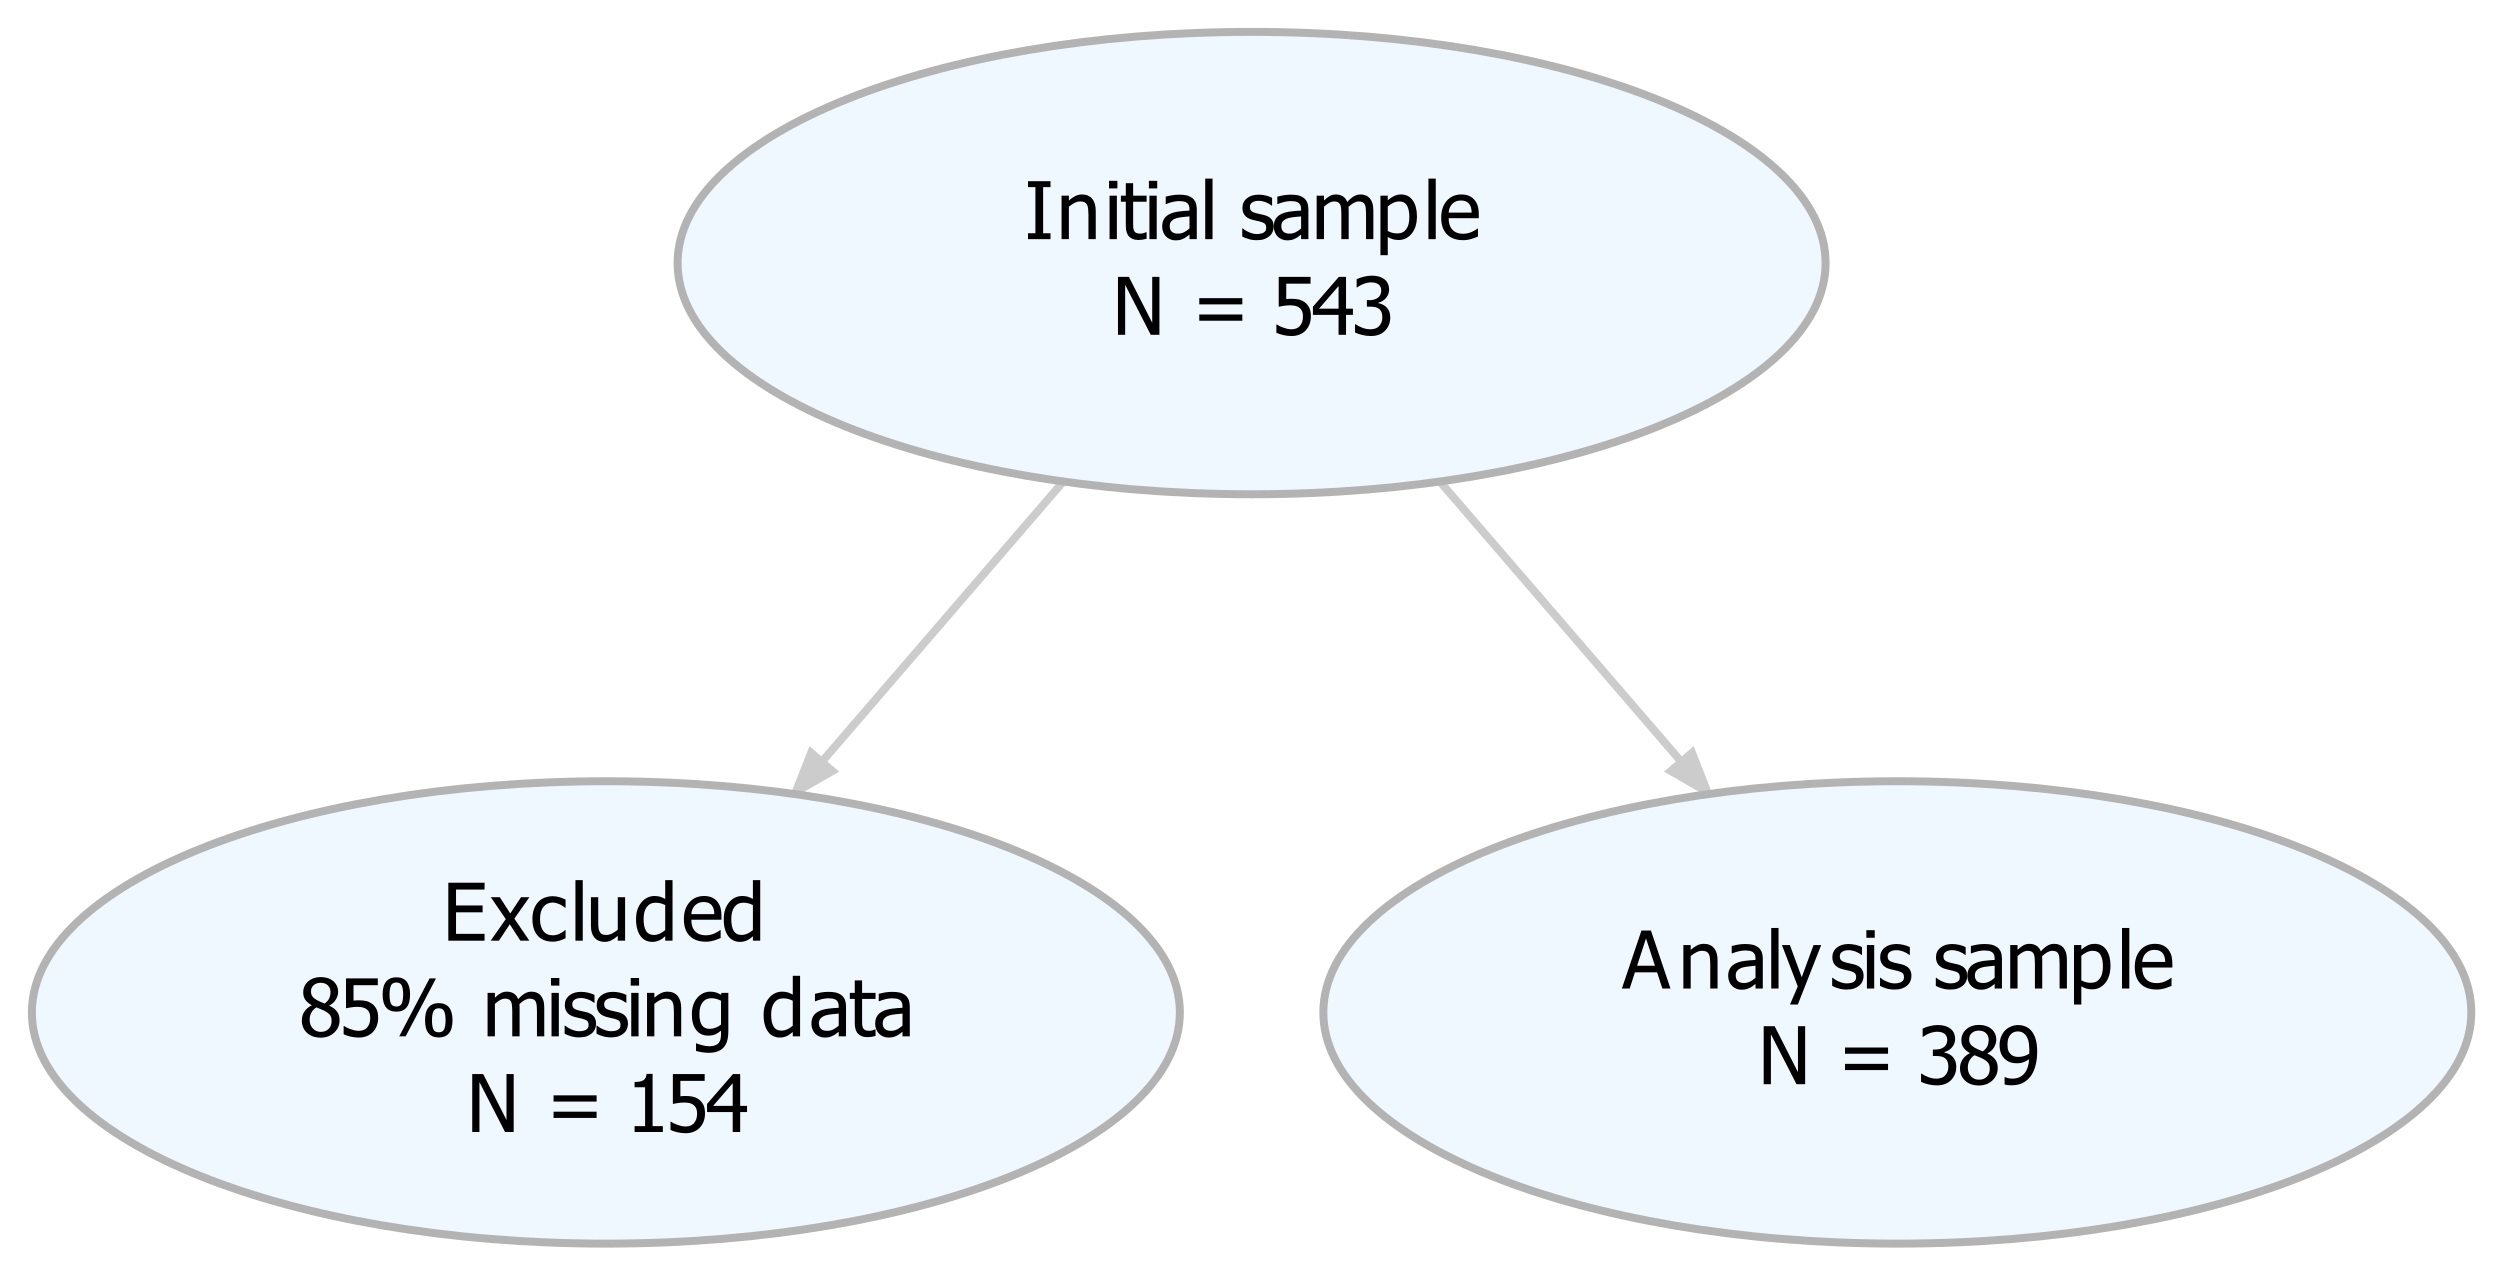
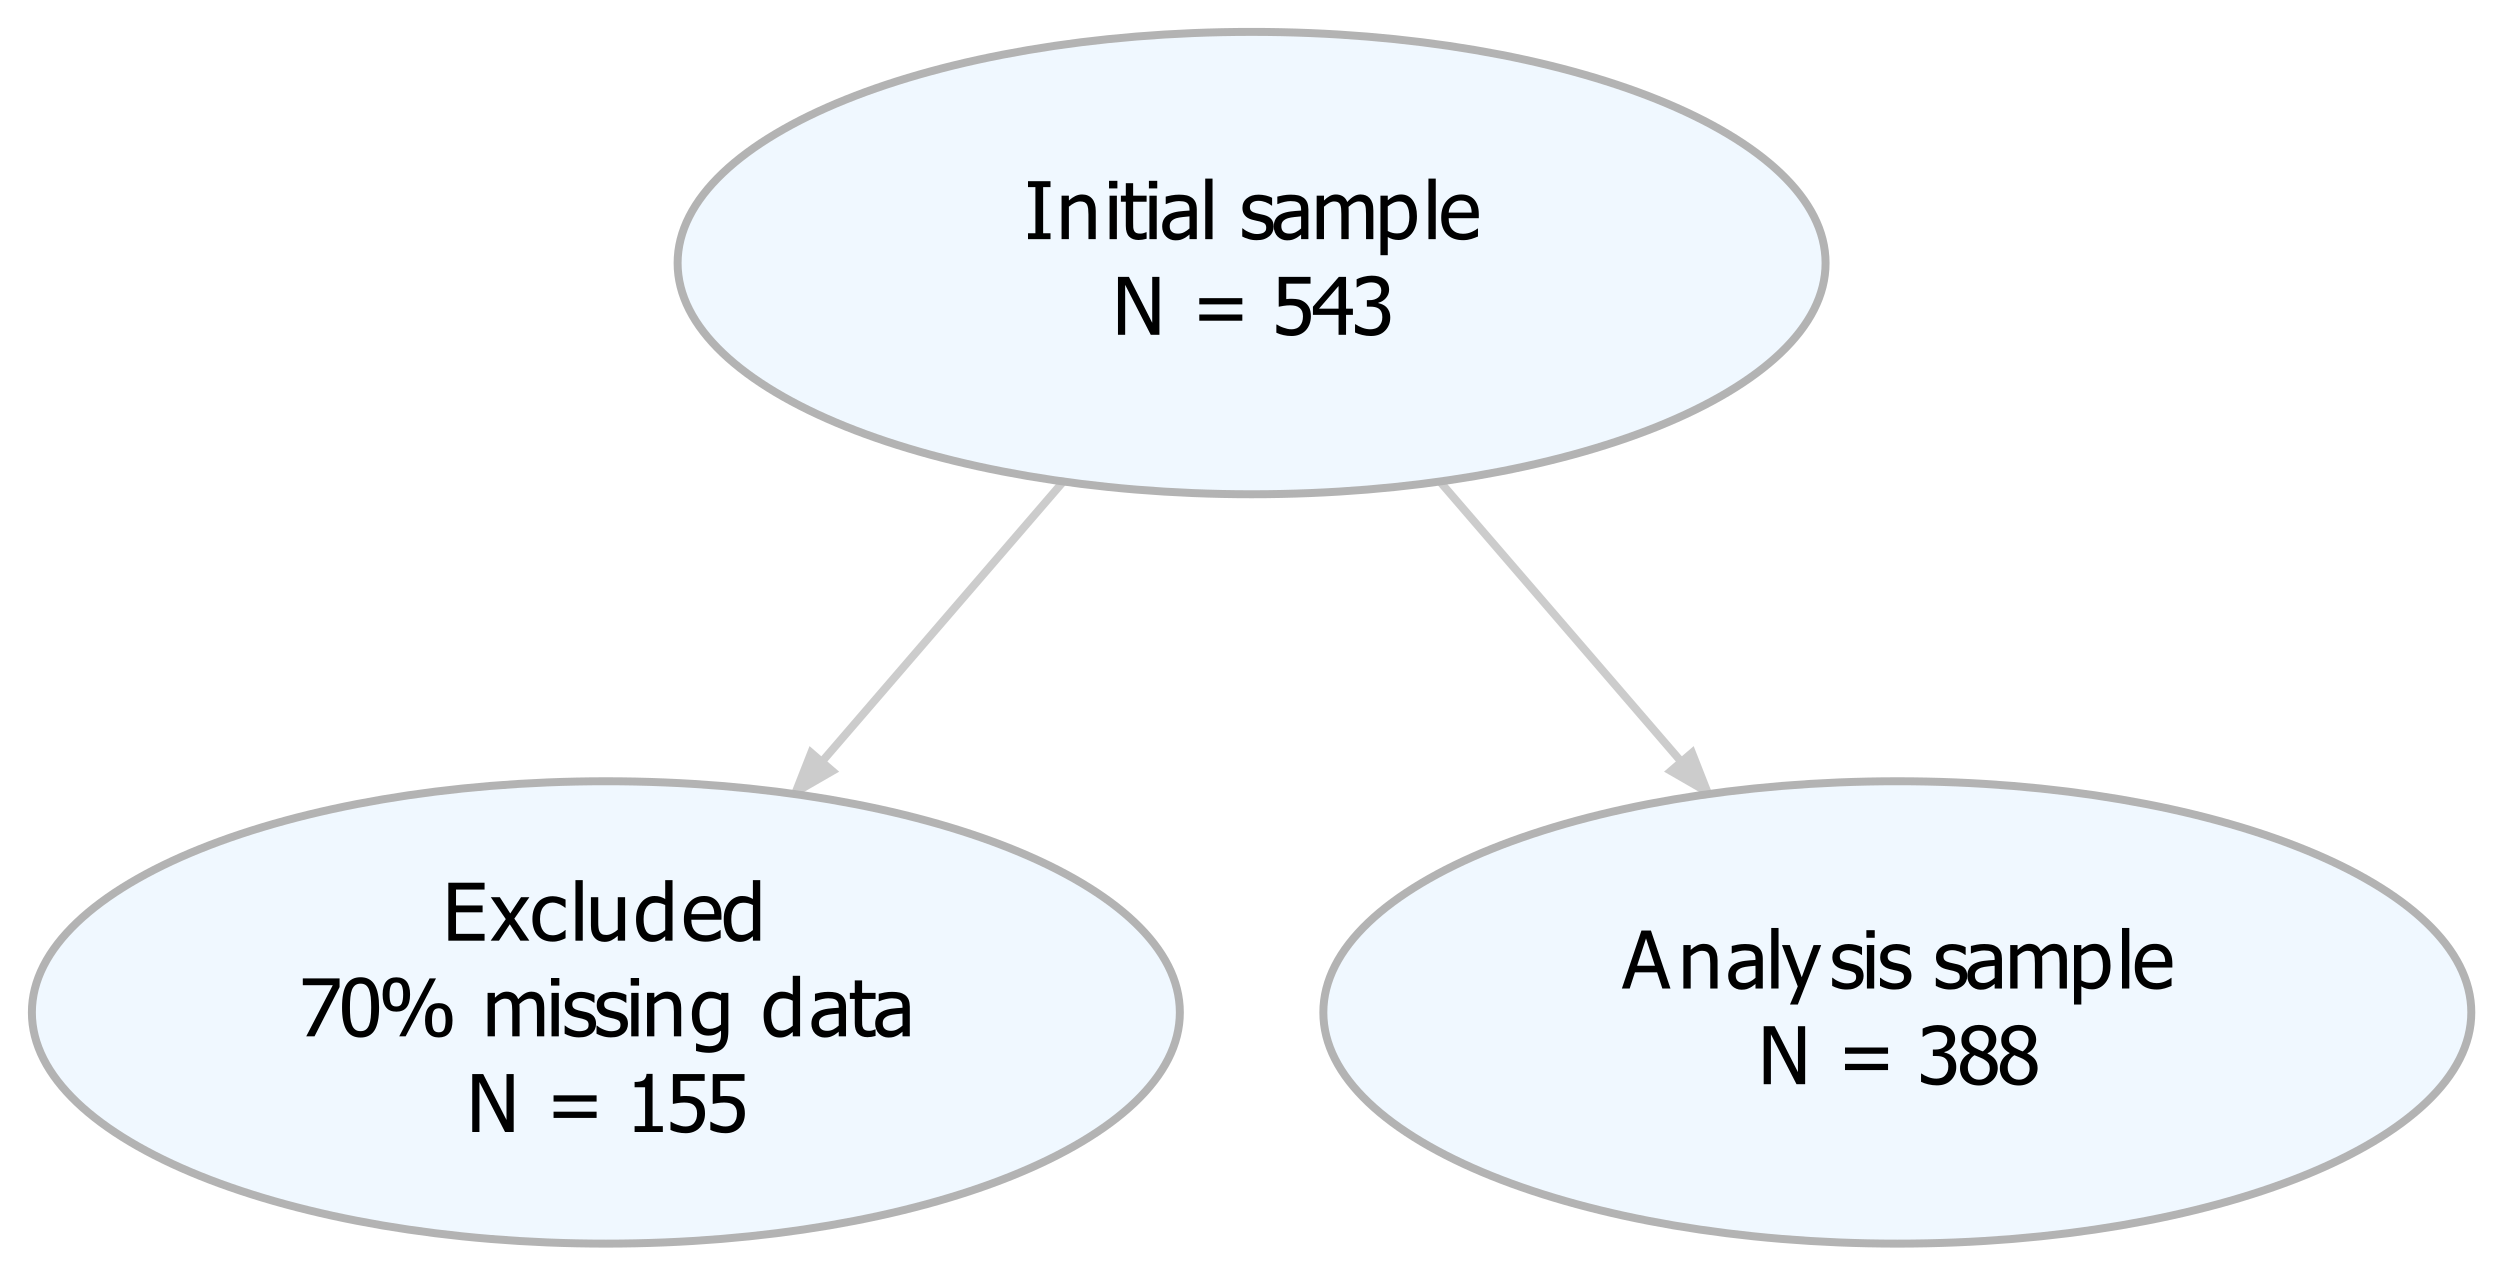
<svg xmlns="http://www.w3.org/2000/svg" xmlns:xlink="http://www.w3.org/1999/xlink" width="392pt" height="200pt" viewBox="0 0 392 200" version="1.1">
  <defs>
    <g>
      <symbol overflow="visible" id="glyph0-0">
        <path style="stroke:none;" d="M 1.562 0 L 1.562 -9.375 L 10.938 -9.375 L 10.938 0 Z M 2.344 -0.781 L 10.156 -0.781 L 10.156 -8.594 L 2.344 -8.594 Z M 2.344 -0.781 " />
      </symbol>
      <symbol overflow="visible" id="glyph0-1">
        <path style="stroke:none;" d="M 4.094 0 L 0.566 0 L 0.566 -0.926 L 1.727 -0.926 L 1.727 -8.16 L 0.566 -8.16 L 0.566 -9.09 L 4.094 -9.09 L 4.094 -8.16 L 2.938 -8.16 L 2.938 -0.926 L 4.094 -0.926 Z M 4.094 0 " />
      </symbol>
      <symbol overflow="visible" id="glyph0-2">
        <path style="stroke:none;" d="M 6.188 0 L 5.043 0 L 5.043 -3.883 C 5.039 -4.191 5.023 -4.484 4.996 -4.758 C 4.961 -5.027 4.902 -5.242 4.82 -5.406 C 4.723 -5.574 4.594 -5.703 4.43 -5.789 C 4.262 -5.871 4.031 -5.91 3.746 -5.914 C 3.457 -5.91 3.164 -5.836 2.863 -5.684 C 2.559 -5.531 2.262 -5.332 1.977 -5.09 L 1.977 0 L 0.828 0 L 0.828 -6.816 L 1.977 -6.816 L 1.977 -6.062 C 2.312 -6.363 2.652 -6.598 2.988 -6.762 C 3.324 -6.926 3.676 -7.008 4.047 -7.008 C 4.715 -7.008 5.238 -6.785 5.621 -6.344 C 5.996 -5.902 6.188 -5.262 6.188 -4.426 Z M 6.188 0 " />
      </symbol>
      <symbol overflow="visible" id="glyph0-3">
        <path style="stroke:none;" d="M 2 0 L 0.855 0 L 0.855 -6.816 L 2 -6.816 Z M 2.082 -7.957 L 0.773 -7.957 L 0.773 -9.148 L 2.082 -9.148 Z M 2.082 -7.957 " />
      </symbol>
      <symbol overflow="visible" id="glyph0-4">
        <path style="stroke:none;" d="M 2.895 0.133 C 2.266 0.129 1.773 -0.047 1.426 -0.398 C 1.074 -0.754 0.902 -1.316 0.902 -2.086 L 0.902 -5.867 L 0.129 -5.867 L 0.129 -6.816 L 0.902 -6.816 L 0.902 -8.777 L 2.051 -8.777 L 2.051 -6.816 L 4.164 -6.816 L 4.164 -5.867 L 2.051 -5.867 L 2.051 -2.625 C 2.051 -2.277 2.055 -2.008 2.066 -1.824 C 2.078 -1.633 2.125 -1.461 2.211 -1.301 C 2.273 -1.156 2.387 -1.047 2.543 -0.977 C 2.699 -0.902 2.906 -0.867 3.172 -0.871 C 3.355 -0.867 3.539 -0.895 3.715 -0.953 C 3.891 -1.008 4.016 -1.055 4.094 -1.094 L 4.164 -1.094 L 4.164 -0.062 C 3.945 0 3.727 0.047 3.504 0.082 C 3.281 0.113 3.078 0.129 2.895 0.133 Z M 2.895 0.133 " />
      </symbol>
      <symbol overflow="visible" id="glyph0-5">
        <path style="stroke:none;" d="M 4.637 -1.68 L 4.637 -3.57 C 4.363 -3.543 4.02 -3.512 3.602 -3.469 C 3.184 -3.426 2.848 -3.363 2.594 -3.289 C 2.285 -3.191 2.031 -3.051 1.836 -2.859 C 1.633 -2.664 1.535 -2.395 1.539 -2.051 C 1.535 -1.66 1.645 -1.363 1.867 -1.164 C 2.082 -0.965 2.402 -0.867 2.832 -0.867 C 3.191 -0.867 3.52 -0.945 3.812 -1.102 C 4.105 -1.258 4.379 -1.449 4.637 -1.68 Z M 4.637 -0.727 C 4.543 -0.656 4.418 -0.559 4.262 -0.434 C 4.102 -0.309 3.953 -0.211 3.809 -0.141 C 3.605 -0.035 3.406 0.043 3.219 0.102 C 3.027 0.156 2.762 0.188 2.422 0.188 C 2.137 0.188 1.871 0.133 1.621 0.027 C 1.367 -0.078 1.145 -0.223 0.957 -0.414 C 0.77 -0.598 0.625 -0.828 0.52 -1.105 C 0.406 -1.379 0.352 -1.668 0.355 -1.977 C 0.352 -2.445 0.449 -2.848 0.652 -3.18 C 0.848 -3.512 1.164 -3.777 1.598 -3.973 C 1.977 -4.145 2.43 -4.266 2.953 -4.336 C 3.473 -4.402 4.031 -4.449 4.637 -4.484 L 4.637 -4.707 C 4.633 -4.973 4.594 -5.191 4.516 -5.355 C 4.434 -5.52 4.32 -5.645 4.176 -5.738 C 4.023 -5.828 3.844 -5.891 3.637 -5.922 C 3.422 -5.949 3.203 -5.965 2.984 -5.969 C 2.715 -5.965 2.402 -5.926 2.047 -5.848 C 1.688 -5.77 1.332 -5.652 0.977 -5.504 L 0.91 -5.504 L 0.91 -6.672 C 1.117 -6.73 1.422 -6.797 1.816 -6.871 C 2.211 -6.941 2.602 -6.977 2.992 -6.98 C 3.457 -6.977 3.852 -6.941 4.172 -6.871 C 4.492 -6.797 4.781 -6.664 5.043 -6.477 C 5.289 -6.285 5.473 -6.043 5.598 -5.75 C 5.715 -5.449 5.777 -5.09 5.781 -4.664 L 5.781 0 L 4.637 0 Z M 4.637 -0.727 " />
      </symbol>
      <symbol overflow="visible" id="glyph0-6">
        <path style="stroke:none;" d="M 2 0 L 0.855 0 L 0.855 -9.496 L 2 -9.496 Z M 2 0 " />
      </symbol>
      <symbol overflow="visible" id="glyph0-7">
        <path style="stroke:none;" d="" />
      </symbol>
      <symbol overflow="visible" id="glyph0-8">
        <path style="stroke:none;" d="M 2.672 0.164 C 2.215 0.164 1.789 0.105 1.395 -0.02 C 0.996 -0.137 0.668 -0.27 0.41 -0.41 L 0.41 -1.695 L 0.469 -1.695 C 0.566 -1.617 0.68 -1.535 0.812 -1.441 C 0.941 -1.348 1.117 -1.25 1.344 -1.148 C 1.535 -1.055 1.75 -0.973 1.984 -0.906 C 2.215 -0.836 2.457 -0.801 2.715 -0.805 C 2.895 -0.801 3.09 -0.824 3.301 -0.867 C 3.504 -0.91 3.66 -0.965 3.766 -1.031 C 3.906 -1.125 4.008 -1.223 4.074 -1.328 C 4.133 -1.434 4.164 -1.594 4.168 -1.805 C 4.164 -2.078 4.09 -2.281 3.945 -2.422 C 3.793 -2.555 3.531 -2.672 3.156 -2.77 C 3.008 -2.805 2.816 -2.848 2.582 -2.898 C 2.344 -2.945 2.125 -3 1.93 -3.059 C 1.406 -3.207 1.027 -3.438 0.793 -3.758 C 0.551 -4.07 0.434 -4.453 0.438 -4.902 C 0.434 -5.516 0.664 -6.016 1.133 -6.402 C 1.594 -6.785 2.211 -6.977 2.984 -6.98 C 3.359 -6.977 3.742 -6.93 4.125 -6.84 C 4.508 -6.746 4.828 -6.629 5.09 -6.488 L 5.09 -5.262 L 5.027 -5.262 C 4.734 -5.492 4.406 -5.672 4.047 -5.809 C 3.684 -5.941 3.32 -6.012 2.961 -6.012 C 2.578 -6.012 2.258 -5.93 2 -5.773 C 1.734 -5.609 1.605 -5.371 1.609 -5.055 C 1.605 -4.766 1.684 -4.551 1.84 -4.414 C 1.996 -4.273 2.242 -4.16 2.586 -4.07 C 2.754 -4.023 2.945 -3.98 3.156 -3.938 C 3.363 -3.895 3.586 -3.844 3.82 -3.789 C 4.324 -3.66 4.703 -3.449 4.957 -3.16 C 5.211 -2.863 5.336 -2.465 5.34 -1.965 C 5.336 -1.668 5.277 -1.391 5.164 -1.133 C 5.047 -0.867 4.879 -0.645 4.656 -0.457 C 4.41 -0.254 4.133 -0.102 3.828 0.004 C 3.516 0.109 3.133 0.164 2.672 0.164 Z M 2.672 0.164 " />
      </symbol>
      <symbol overflow="visible" id="glyph0-9">
        <path style="stroke:none;" d="M 8.57 0 L 8.57 -3.941 C 8.566 -4.254 8.555 -4.543 8.531 -4.812 C 8.508 -5.074 8.457 -5.285 8.379 -5.438 C 8.297 -5.602 8.18 -5.719 8.031 -5.797 C 7.879 -5.871 7.676 -5.91 7.422 -5.914 C 7.184 -5.91 6.93 -5.84 6.66 -5.695 C 6.391 -5.551 6.113 -5.34 5.824 -5.07 C 5.824 -5 5.828 -4.918 5.836 -4.824 C 5.844 -4.723 5.848 -4.609 5.848 -4.484 L 5.848 0 L 4.699 0 L 4.699 -3.941 C 4.699 -4.254 4.684 -4.543 4.66 -4.812 C 4.633 -5.074 4.586 -5.285 4.512 -5.438 C 4.426 -5.602 4.309 -5.719 4.16 -5.797 C 4.012 -5.871 3.809 -5.91 3.551 -5.914 C 3.301 -5.91 3.039 -5.832 2.77 -5.68 C 2.496 -5.523 2.23 -5.328 1.977 -5.09 L 1.977 0 L 0.828 0 L 0.828 -6.816 L 1.977 -6.816 L 1.977 -6.062 C 2.273 -6.359 2.574 -6.59 2.871 -6.758 C 3.164 -6.922 3.488 -7.008 3.844 -7.008 C 4.246 -7.008 4.602 -6.914 4.914 -6.73 C 5.223 -6.547 5.461 -6.246 5.629 -5.828 C 5.969 -6.215 6.305 -6.508 6.641 -6.707 C 6.969 -6.906 7.328 -7.008 7.715 -7.008 C 8.004 -7.008 8.27 -6.961 8.512 -6.867 C 8.75 -6.773 8.961 -6.625 9.145 -6.426 C 9.324 -6.219 9.465 -5.961 9.566 -5.652 C 9.664 -5.34 9.715 -4.949 9.715 -4.484 L 9.715 0 Z M 8.57 0 " />
      </symbol>
      <symbol overflow="visible" id="glyph0-10">
        <path style="stroke:none;" d="M 6.551 -3.59 C 6.551 -2.453 6.277 -1.547 5.734 -0.875 C 5.188 -0.203 4.5 0.129 3.676 0.133 C 3.332 0.129 3.035 0.09 2.777 0.016 C 2.516 -0.059 2.246 -0.176 1.977 -0.34 L 1.977 2.516 L 0.828 2.516 L 0.828 -6.816 L 1.977 -6.816 L 1.977 -6.102 C 2.258 -6.355 2.574 -6.57 2.926 -6.746 C 3.27 -6.918 3.652 -7.008 4.066 -7.008 C 4.848 -7.008 5.457 -6.695 5.895 -6.078 C 6.332 -5.457 6.551 -4.629 6.551 -3.59 Z M 5.363 -3.461 C 5.359 -4.234 5.238 -4.836 4.992 -5.27 C 4.742 -5.695 4.34 -5.91 3.785 -5.914 C 3.457 -5.91 3.141 -5.84 2.84 -5.695 C 2.535 -5.551 2.246 -5.363 1.977 -5.141 L 1.977 -1.277 C 2.273 -1.129 2.531 -1.027 2.75 -0.977 C 2.961 -0.922 3.207 -0.895 3.484 -0.898 C 4.074 -0.895 4.535 -1.113 4.867 -1.551 C 5.195 -1.984 5.359 -2.621 5.363 -3.461 Z M 5.363 -3.461 " />
      </symbol>
      <symbol overflow="visible" id="glyph0-11">
        <path style="stroke:none;" d="M 3.789 0.16 C 2.699 0.156 1.855 -0.145 1.258 -0.758 C 0.656 -1.367 0.355 -2.238 0.359 -3.367 C 0.355 -4.477 0.648 -5.359 1.23 -6.02 C 1.812 -6.676 2.574 -7.008 3.516 -7.008 C 3.938 -7.008 4.309 -6.945 4.637 -6.824 C 4.957 -6.699 5.242 -6.508 5.492 -6.25 C 5.734 -5.988 5.922 -5.668 6.055 -5.293 C 6.18 -4.914 6.246 -4.457 6.25 -3.914 L 6.25 -3.289 L 1.527 -3.289 C 1.523 -2.492 1.723 -1.887 2.125 -1.469 C 2.52 -1.051 3.07 -0.844 3.777 -0.844 C 4.027 -0.844 4.273 -0.871 4.52 -0.926 C 4.758 -0.98 4.977 -1.055 5.176 -1.148 C 5.379 -1.242 5.555 -1.332 5.699 -1.418 C 5.84 -1.504 5.957 -1.586 6.055 -1.668 L 6.121 -1.668 L 6.121 -0.414 C 5.984 -0.359 5.816 -0.293 5.621 -0.215 C 5.418 -0.133 5.242 -0.07 5.086 -0.031 C 4.859 0.031 4.656 0.074 4.477 0.109 C 4.297 0.141 4.066 0.156 3.789 0.16 Z M 5.133 -4.168 C 5.125 -4.473 5.086 -4.742 5.023 -4.969 C 4.953 -5.191 4.859 -5.379 4.742 -5.535 C 4.602 -5.703 4.43 -5.832 4.227 -5.926 C 4.016 -6.012 3.758 -6.059 3.449 -6.062 C 3.141 -6.059 2.883 -6.012 2.672 -5.922 C 2.457 -5.828 2.262 -5.695 2.086 -5.523 C 1.914 -5.34 1.781 -5.141 1.695 -4.926 C 1.602 -4.707 1.547 -4.453 1.527 -4.168 Z M 5.133 -4.168 " />
      </symbol>
      <symbol overflow="visible" id="glyph0-12">
        <path style="stroke:none;" d="M 7.422 0 L 6.066 0 L 2.051 -7.836 L 2.051 0 L 0.922 0 L 0.922 -9.09 L 2.637 -9.09 L 6.293 -1.891 L 6.293 -9.09 L 7.422 -9.09 Z M 7.422 0 " />
      </symbol>
      <symbol overflow="visible" id="glyph0-13">
        <path style="stroke:none;" d="M 7.922 -4.773 L 1.172 -4.773 L 1.172 -5.75 L 7.922 -5.75 Z M 7.922 -2.211 L 1.172 -2.211 L 1.172 -3.188 L 7.922 -3.188 Z M 7.922 -2.211 " />
      </symbol>
      <symbol overflow="visible" id="glyph0-14">
        <path style="stroke:none;" d="M 6.172 -2.895 C 6.168 -2.453 6.098 -2.043 5.961 -1.672 C 5.816 -1.293 5.621 -0.973 5.371 -0.703 C 5.113 -0.422 4.793 -0.203 4.414 -0.047 C 4.031 0.109 3.605 0.188 3.137 0.188 C 2.699 0.188 2.273 0.137 1.852 0.043 C 1.43 -0.051 1.062 -0.172 0.758 -0.328 L 0.758 -1.617 L 0.844 -1.617 C 0.938 -1.547 1.07 -1.465 1.246 -1.379 C 1.418 -1.289 1.609 -1.211 1.824 -1.137 C 2.059 -1.051 2.277 -0.984 2.48 -0.938 C 2.676 -0.891 2.902 -0.867 3.156 -0.867 C 3.398 -0.867 3.637 -0.91 3.871 -0.996 C 4.102 -1.082 4.301 -1.223 4.469 -1.422 C 4.617 -1.598 4.73 -1.809 4.812 -2.051 C 4.887 -2.289 4.926 -2.57 4.93 -2.898 C 4.926 -3.219 4.883 -3.484 4.797 -3.691 C 4.707 -3.898 4.582 -4.07 4.418 -4.207 C 4.242 -4.359 4.027 -4.465 3.773 -4.531 C 3.52 -4.59 3.234 -4.621 2.922 -4.625 C 2.59 -4.621 2.258 -4.598 1.93 -4.547 C 1.594 -4.496 1.328 -4.449 1.129 -4.406 L 1.129 -9.09 L 6.117 -9.09 L 6.117 -8.02 L 2.309 -8.02 L 2.309 -5.602 C 2.453 -5.617 2.594 -5.629 2.738 -5.641 C 2.879 -5.645 3.012 -5.648 3.133 -5.652 C 3.594 -5.648 3.984 -5.609 4.309 -5.535 C 4.629 -5.453 4.941 -5.305 5.238 -5.086 C 5.535 -4.855 5.766 -4.57 5.93 -4.23 C 6.09 -3.887 6.168 -3.441 6.172 -2.895 Z M 6.172 -2.895 " />
      </symbol>
      <symbol overflow="visible" id="glyph0-15">
        <path style="stroke:none;" d="M 6.512 -3.125 L 5.434 -3.125 L 5.434 0 L 4.262 0 L 4.262 -3.125 L 0.242 -3.125 L 0.242 -4.406 L 4.309 -9.09 L 5.434 -9.09 L 5.434 -4.102 L 6.512 -4.102 Z M 4.262 -4.102 L 4.262 -7.652 L 1.195 -4.102 Z M 4.262 -4.102 " />
      </symbol>
      <symbol overflow="visible" id="glyph0-16">
        <path style="stroke:none;" d="M 3.117 -8.223 C 2.898 -8.219 2.676 -8.191 2.457 -8.141 C 2.234 -8.086 2.02 -8.02 1.812 -7.934 C 1.613 -7.852 1.445 -7.766 1.301 -7.676 C 1.156 -7.586 1.027 -7.504 0.914 -7.43 L 0.844 -7.43 L 0.844 -8.715 C 1.105 -8.855 1.461 -8.984 1.918 -9.102 C 2.371 -9.215 2.805 -9.273 3.215 -9.277 C 3.625 -9.273 3.984 -9.234 4.293 -9.152 C 4.598 -9.066 4.875 -8.938 5.125 -8.766 C 5.395 -8.57 5.598 -8.332 5.734 -8.055 C 5.867 -7.777 5.934 -7.453 5.938 -7.086 C 5.934 -6.582 5.77 -6.145 5.441 -5.766 C 5.109 -5.387 4.715 -5.145 4.262 -5.047 L 4.262 -4.961 C 4.449 -4.922 4.652 -4.859 4.871 -4.77 C 5.086 -4.68 5.289 -4.547 5.48 -4.375 C 5.664 -4.199 5.816 -3.973 5.938 -3.699 C 6.055 -3.422 6.117 -3.09 6.117 -2.699 C 6.117 -2.285 6.047 -1.906 5.906 -1.566 C 5.766 -1.219 5.566 -0.914 5.309 -0.652 C 5.043 -0.371 4.723 -0.164 4.352 -0.023 C 3.973 0.117 3.547 0.188 3.074 0.188 C 2.617 0.188 2.164 0.133 1.719 0.023 C 1.27 -0.086 0.895 -0.215 0.594 -0.371 L 0.594 -1.66 L 0.676 -1.66 C 0.93 -1.469 1.273 -1.289 1.707 -1.121 C 2.137 -0.949 2.57 -0.867 3.004 -0.867 C 3.25 -0.867 3.5 -0.906 3.75 -0.984 C 4 -1.062 4.207 -1.191 4.375 -1.375 C 4.535 -1.551 4.66 -1.746 4.746 -1.965 C 4.832 -2.176 4.875 -2.449 4.875 -2.781 C 4.875 -3.109 4.824 -3.379 4.73 -3.594 C 4.633 -3.805 4.5 -3.973 4.332 -4.094 C 4.16 -4.215 3.961 -4.301 3.727 -4.348 C 3.492 -4.395 3.238 -4.418 2.965 -4.418 L 2.449 -4.418 L 2.449 -5.434 L 2.852 -5.434 C 3.398 -5.43 3.844 -5.562 4.191 -5.824 C 4.531 -6.082 4.703 -6.457 4.707 -6.957 C 4.703 -7.184 4.66 -7.383 4.57 -7.547 C 4.48 -7.711 4.367 -7.84 4.23 -7.941 C 4.074 -8.043 3.902 -8.117 3.715 -8.16 C 3.527 -8.199 3.328 -8.219 3.117 -8.223 Z M 3.117 -8.223 " />
      </symbol>
      <symbol overflow="visible" id="glyph0-17">
        <path style="stroke:none;" d="M 0.922 0 L 0.922 -9.09 L 6.605 -9.09 L 6.605 -8.016 L 2.129 -8.016 L 2.129 -5.523 L 6.297 -5.523 L 6.297 -4.449 L 2.129 -4.449 L 2.129 -1.074 L 6.605 -1.074 L 6.605 0 Z M 0.922 0 " />
      </symbol>
      <symbol overflow="visible" id="glyph0-18">
        <path style="stroke:none;" d="M 6.129 0 L 4.719 0 L 3.062 -2.574 L 1.359 0 L 0.062 0 L 2.43 -3.383 L 0.086 -6.816 L 1.496 -6.816 L 3.137 -4.266 L 4.82 -6.816 L 6.129 -6.816 L 3.773 -3.461 Z M 6.129 0 " />
      </symbol>
      <symbol overflow="visible" id="glyph0-19">
        <path style="stroke:none;" d="M 3.539 0.152 C 3.07 0.152 2.641 0.082 2.254 -0.062 C 1.859 -0.207 1.523 -0.426 1.246 -0.719 C 0.961 -1.012 0.742 -1.383 0.59 -1.828 C 0.434 -2.273 0.355 -2.797 0.359 -3.398 C 0.355 -3.996 0.438 -4.512 0.602 -4.949 C 0.762 -5.383 0.977 -5.75 1.246 -6.047 C 1.512 -6.344 1.848 -6.57 2.25 -6.734 C 2.648 -6.891 3.078 -6.973 3.539 -6.977 C 3.914 -6.973 4.273 -6.918 4.621 -6.816 C 4.969 -6.707 5.281 -6.586 5.555 -6.453 L 5.555 -5.164 L 5.488 -5.164 C 5.402 -5.227 5.297 -5.305 5.172 -5.398 C 5.043 -5.484 4.887 -5.578 4.707 -5.676 C 4.543 -5.754 4.355 -5.824 4.145 -5.887 C 3.926 -5.945 3.719 -5.977 3.523 -5.98 C 2.922 -5.977 2.445 -5.75 2.09 -5.305 C 1.727 -4.852 1.547 -4.219 1.551 -3.398 C 1.547 -2.594 1.719 -1.965 2.07 -1.516 C 2.414 -1.066 2.898 -0.844 3.523 -0.844 C 3.891 -0.844 4.246 -0.918 4.59 -1.074 C 4.926 -1.223 5.227 -1.422 5.488 -1.672 L 5.555 -1.672 L 5.555 -0.383 C 5.438 -0.328 5.293 -0.266 5.125 -0.191 C 4.953 -0.113 4.801 -0.059 4.664 -0.023 C 4.469 0.031 4.293 0.074 4.137 0.105 C 3.98 0.137 3.781 0.152 3.539 0.152 Z M 3.539 0.152 " />
      </symbol>
      <symbol overflow="visible" id="glyph0-20">
        <path style="stroke:none;" d="M 6.141 0 L 4.992 0 L 4.992 -0.758 C 4.637 -0.445 4.301 -0.211 3.984 -0.051 C 3.664 0.109 3.309 0.188 2.922 0.188 C 2.621 0.188 2.34 0.137 2.082 0.039 C 1.816 -0.059 1.59 -0.211 1.398 -0.422 C 1.199 -0.633 1.047 -0.898 0.941 -1.219 C 0.832 -1.539 0.777 -1.93 0.781 -2.391 L 0.781 -6.816 L 1.93 -6.816 L 1.93 -2.938 C 1.926 -2.57 1.941 -2.27 1.969 -2.035 C 1.992 -1.793 2.051 -1.586 2.148 -1.41 C 2.238 -1.234 2.363 -1.105 2.527 -1.023 C 2.684 -0.941 2.918 -0.902 3.223 -0.902 C 3.504 -0.902 3.801 -0.98 4.121 -1.141 C 4.434 -1.297 4.727 -1.492 4.992 -1.727 L 4.992 -6.816 L 6.141 -6.816 Z M 6.141 0 " />
      </symbol>
      <symbol overflow="visible" id="glyph0-21">
        <path style="stroke:none;" d="M 6.078 0 L 4.93 0 L 4.93 -0.695 C 4.75 -0.543 4.598 -0.418 4.469 -0.32 C 4.336 -0.223 4.184 -0.133 4.012 -0.055 C 3.844 0.023 3.676 0.078 3.504 0.125 C 3.328 0.164 3.125 0.188 2.895 0.188 C 2.52 0.188 2.176 0.113 1.863 -0.043 C 1.547 -0.191 1.277 -0.418 1.062 -0.719 C 0.836 -1.02 0.664 -1.391 0.543 -1.832 C 0.418 -2.273 0.355 -2.781 0.359 -3.355 C 0.355 -3.953 0.434 -4.473 0.59 -4.91 C 0.742 -5.348 0.957 -5.727 1.234 -6.055 C 1.48 -6.348 1.781 -6.582 2.133 -6.754 C 2.484 -6.922 2.852 -7.008 3.242 -7.008 C 3.578 -7.008 3.875 -6.969 4.133 -6.895 C 4.383 -6.816 4.648 -6.699 4.93 -6.543 L 4.93 -9.496 L 6.078 -9.496 Z M 4.93 -1.66 L 4.93 -5.59 C 4.641 -5.727 4.387 -5.82 4.164 -5.875 C 3.938 -5.926 3.691 -5.953 3.43 -5.957 C 2.836 -5.953 2.375 -5.73 2.043 -5.293 C 1.707 -4.848 1.539 -4.211 1.543 -3.383 C 1.539 -2.578 1.668 -1.965 1.926 -1.539 C 2.18 -1.113 2.59 -0.902 3.16 -0.902 C 3.457 -0.902 3.762 -0.969 4.07 -1.105 C 4.371 -1.242 4.656 -1.426 4.93 -1.66 Z M 4.93 -1.66 " />
      </symbol>
      <symbol overflow="visible" id="glyph0-22">
-         <path style="stroke:none;" d="M 4.949 -6.969 C 4.945 -7.375 4.809 -7.715 4.539 -7.988 C 4.266 -8.258 3.887 -8.395 3.406 -8.398 C 2.961 -8.395 2.598 -8.273 2.316 -8.031 C 2.027 -7.785 1.887 -7.457 1.891 -7.043 C 1.887 -6.738 1.957 -6.48 2.105 -6.277 C 2.246 -6.066 2.465 -5.883 2.758 -5.719 C 2.883 -5.648 3.074 -5.551 3.336 -5.43 C 3.59 -5.309 3.824 -5.215 4.039 -5.145 C 4.391 -5.418 4.633 -5.695 4.758 -5.984 C 4.883 -6.266 4.945 -6.594 4.949 -6.969 Z M 5.121 -2.418 C 5.121 -2.789 5.047 -3.086 4.898 -3.305 C 4.75 -3.523 4.465 -3.746 4.051 -3.98 C 3.91 -4.051 3.727 -4.133 3.5 -4.227 C 3.266 -4.312 3.008 -4.422 2.723 -4.547 C 2.383 -4.32 2.125 -4.043 1.945 -3.719 C 1.766 -3.391 1.676 -3.02 1.68 -2.602 C 1.676 -2.051 1.84 -1.594 2.176 -1.238 C 2.504 -0.879 2.922 -0.703 3.426 -0.703 C 3.934 -0.703 4.344 -0.855 4.656 -1.164 C 4.965 -1.469 5.121 -1.887 5.121 -2.418 Z M 3.41 0.207 C 2.957 0.203 2.547 0.137 2.18 0.004 C 1.809 -0.129 1.492 -0.32 1.234 -0.574 C 0.973 -0.816 0.777 -1.105 0.648 -1.441 C 0.516 -1.777 0.449 -2.133 0.453 -2.508 C 0.449 -3 0.582 -3.449 0.844 -3.863 C 1.105 -4.273 1.484 -4.605 1.988 -4.852 L 1.988 -4.891 C 1.535 -5.148 1.203 -5.434 0.992 -5.742 C 0.773 -6.051 0.668 -6.438 0.672 -6.902 C 0.668 -7.586 0.926 -8.156 1.445 -8.613 C 1.961 -9.066 2.617 -9.293 3.41 -9.297 C 4.238 -9.293 4.898 -9.074 5.398 -8.645 C 5.891 -8.207 6.141 -7.652 6.145 -6.98 C 6.141 -6.57 6.023 -6.168 5.789 -5.773 C 5.551 -5.371 5.207 -5.062 4.762 -4.84 L 4.762 -4.805 C 5.289 -4.555 5.688 -4.25 5.961 -3.898 C 6.23 -3.539 6.367 -3.086 6.371 -2.531 C 6.367 -1.754 6.086 -1.102 5.523 -0.578 C 4.957 -0.055 4.254 0.203 3.41 0.207 Z M 3.41 0.207 " />
+         <path style="stroke:none;" d="M 6.371 -7.727 L 2.441 0 L 1.141 0 L 5.305 -8.02 L 0.605 -8.02 L 0.605 -9.09 L 6.371 -9.09 Z M 6.371 -7.727 " />
      </symbol>
      <symbol overflow="visible" id="glyph0-23">
+         <path style="stroke:none;" d="M 6.316 -4.547 C 6.316 -2.914 6.078 -1.715 5.605 -0.953 C 5.129 -0.191 4.398 0.188 3.41 0.188 C 2.41 0.188 1.676 -0.199 1.207 -0.977 C 0.738 -1.75 0.504 -2.938 0.508 -4.535 C 0.504 -6.176 0.742 -7.375 1.219 -8.133 C 1.691 -8.891 2.422 -9.27 3.41 -9.27 C 4.41 -9.27 5.145 -8.875 5.613 -8.09 C 6.082 -7.305 6.316 -6.125 6.316 -4.547 Z M 4.754 -1.777 C 4.867 -2.074 4.953 -2.453 5.004 -2.914 C 5.051 -3.371 5.074 -3.918 5.078 -4.547 C 5.074 -5.168 5.051 -5.707 5.004 -6.168 C 4.953 -6.625 4.867 -7.008 4.75 -7.316 C 4.625 -7.625 4.457 -7.859 4.246 -8.023 C 4.031 -8.18 3.754 -8.262 3.41 -8.266 C 3.074 -8.262 2.797 -8.18 2.578 -8.023 C 2.359 -7.859 2.188 -7.621 2.062 -7.305 C 1.938 -6.996 1.852 -6.605 1.812 -6.133 C 1.766 -5.66 1.746 -5.129 1.746 -4.535 C 1.746 -3.898 1.766 -3.367 1.805 -2.941 C 1.844 -2.512 1.926 -2.129 2.059 -1.793 C 2.172 -1.48 2.34 -1.238 2.559 -1.07 C 2.773 -0.898 3.059 -0.812 3.41 -0.816 C 3.746 -0.812 4.023 -0.895 4.242 -1.059 C 4.461 -1.219 4.629 -1.457 4.754 -1.777 Z M 4.754 -1.777 " />
+       </symbol>
+       <symbol overflow="visible" id="glyph0-24">
        <path style="stroke:none;" d="M 4.926 -6.566 C 4.922 -5.648 4.738 -4.969 4.371 -4.531 C 4.004 -4.086 3.473 -3.867 2.777 -3.871 C 2.066 -3.867 1.527 -4.09 1.168 -4.539 C 0.801 -4.984 0.621 -5.66 0.621 -6.562 C 0.621 -7.473 0.805 -8.148 1.176 -8.594 C 1.547 -9.035 2.082 -9.258 2.777 -9.258 C 3.484 -9.258 4.02 -9.031 4.383 -8.586 C 4.742 -8.137 4.922 -7.465 4.926 -6.566 Z M 8.992 -9.09 L 4.23 0 L 3.223 0 L 7.984 -9.09 Z M 11.578 -2.52 C 11.578 -1.605 11.391 -0.926 11.023 -0.484 C 10.652 -0.043 10.121 0.176 9.43 0.176 C 8.719 0.176 8.184 -0.047 7.82 -0.492 C 7.453 -0.938 7.27 -1.609 7.273 -2.516 C 7.27 -3.422 7.457 -4.102 7.828 -4.547 C 8.199 -4.988 8.73 -5.207 9.43 -5.211 C 10.133 -5.207 10.668 -4.984 11.035 -4.539 C 11.395 -4.09 11.578 -3.418 11.578 -2.52 Z M 3.84 -6.566 C 3.836 -7.184 3.766 -7.652 3.621 -7.969 C 3.477 -8.285 3.195 -8.441 2.777 -8.445 C 2.355 -8.441 2.07 -8.281 1.926 -7.965 C 1.777 -7.641 1.703 -7.176 1.707 -6.562 C 1.703 -5.949 1.773 -5.48 1.914 -5.16 C 2.051 -4.836 2.34 -4.676 2.777 -4.68 C 3.195 -4.676 3.477 -4.836 3.621 -5.16 C 3.766 -5.48 3.836 -5.949 3.84 -6.566 Z M 10.492 -2.52 C 10.488 -3.137 10.414 -3.605 10.273 -3.926 C 10.125 -4.242 9.844 -4.398 9.43 -4.402 C 9.008 -4.398 8.727 -4.238 8.582 -3.918 C 8.434 -3.594 8.359 -3.125 8.363 -2.516 C 8.359 -1.898 8.43 -1.434 8.57 -1.113 C 8.707 -0.793 8.992 -0.633 9.43 -0.633 C 9.844 -0.633 10.125 -0.793 10.273 -1.113 C 10.414 -1.434 10.488 -1.902 10.492 -2.52 Z M 10.492 -2.52 " />
      </symbol>
-       <symbol overflow="visible" id="glyph0-24">
+       <symbol overflow="visible" id="glyph0-25">
        <path style="stroke:none;" d="M 4.93 -1.848 L 4.93 -5.59 C 4.641 -5.727 4.379 -5.824 4.141 -5.887 C 3.895 -5.945 3.652 -5.977 3.418 -5.977 C 2.832 -5.977 2.375 -5.762 2.043 -5.336 C 1.707 -4.906 1.539 -4.293 1.543 -3.496 C 1.539 -2.738 1.668 -2.164 1.926 -1.77 C 2.18 -1.375 2.59 -1.176 3.16 -1.18 C 3.453 -1.176 3.762 -1.234 4.078 -1.355 C 4.395 -1.469 4.676 -1.633 4.93 -1.848 Z M 1.074 1.094 C 1.148 1.121 1.262 1.164 1.414 1.223 C 1.562 1.273 1.734 1.324 1.93 1.379 C 2.137 1.426 2.332 1.469 2.512 1.504 C 2.688 1.535 2.883 1.551 3.102 1.555 C 3.453 1.551 3.754 1.504 4 1.414 C 4.246 1.32 4.438 1.191 4.578 1.023 C 4.703 0.855 4.797 0.664 4.852 0.445 C 4.902 0.227 4.926 -0.023 4.93 -0.305 L 4.93 -0.902 C 4.617 -0.633 4.316 -0.434 4.023 -0.309 C 3.723 -0.18 3.352 -0.117 2.906 -0.117 C 2.125 -0.117 1.504 -0.402 1.047 -0.98 C 0.586 -1.555 0.355 -2.387 0.359 -3.473 C 0.355 -4.035 0.438 -4.535 0.598 -4.977 C 0.754 -5.41 0.965 -5.781 1.238 -6.09 C 1.492 -6.379 1.797 -6.605 2.148 -6.77 C 2.496 -6.926 2.859 -7.008 3.234 -7.008 C 3.586 -7.008 3.891 -6.965 4.152 -6.883 C 4.406 -6.797 4.664 -6.676 4.93 -6.523 L 5 -6.816 L 6.078 -6.816 L 6.078 -0.773 C 6.074 0.379 5.824 1.227 5.32 1.77 C 4.816 2.309 4.043 2.578 3.008 2.582 C 2.672 2.578 2.332 2.551 1.984 2.5 C 1.637 2.445 1.312 2.375 1.012 2.289 L 1.012 1.094 Z M 1.074 1.094 " />
      </symbol>
-       <symbol overflow="visible" id="glyph0-25">
+       <symbol overflow="visible" id="glyph0-26">
        <path style="stroke:none;" d="M 5.809 0 L 1.379 0 L 1.379 -0.926 L 3.027 -0.926 L 3.027 -7.02 L 1.379 -7.02 L 1.379 -7.848 C 1.996 -7.844 2.457 -7.934 2.754 -8.113 C 3.051 -8.289 3.215 -8.625 3.254 -9.117 L 4.199 -9.117 L 4.199 -0.926 L 5.809 -0.926 Z M 5.809 0 " />
      </symbol>
-       <symbol overflow="visible" id="glyph0-26">
+       <symbol overflow="visible" id="glyph0-27">
        <path style="stroke:none;" d="M -0.062 0 L 3.004 -9.09 L 4.492 -9.09 L 7.555 0 L 6.281 0 L 5.457 -2.539 L 1.984 -2.539 L 1.16 0 Z M 5.121 -3.57 L 3.719 -7.855 L 2.32 -3.57 Z M 5.121 -3.57 " />
      </symbol>
-       <symbol overflow="visible" id="glyph0-27">
+       <symbol overflow="visible" id="glyph0-28">
        <path style="stroke:none;" d="M 6.188 -6.816 L 2.52 2.516 L 1.293 2.516 L 2.516 -0.328 L 0.035 -6.816 L 1.277 -6.816 L 3.137 -1.77 L 4.992 -6.816 Z M 6.188 -6.816 " />
      </symbol>
-       <symbol overflow="visible" id="glyph0-28">
-         <path style="stroke:none;" d="M 5.078 -5.352 C 5.074 -5.969 5.016 -6.473 4.906 -6.863 C 4.789 -7.246 4.633 -7.547 4.438 -7.762 C 4.254 -7.953 4.074 -8.086 3.895 -8.164 C 3.711 -8.234 3.508 -8.273 3.289 -8.277 C 2.785 -8.273 2.387 -8.094 2.094 -7.738 C 1.793 -7.379 1.645 -6.859 1.648 -6.184 C 1.645 -5.797 1.695 -5.48 1.793 -5.234 C 1.891 -4.984 2.047 -4.773 2.27 -4.598 C 2.422 -4.469 2.598 -4.383 2.797 -4.34 C 2.988 -4.297 3.199 -4.277 3.426 -4.277 C 3.684 -4.277 3.965 -4.32 4.266 -4.414 C 4.566 -4.504 4.828 -4.625 5.055 -4.777 C 5.055 -4.836 5.059 -4.918 5.066 -5.02 C 5.07 -5.117 5.074 -5.227 5.078 -5.352 Z M 0.41 -6.133 C 0.41 -6.598 0.484 -7.023 0.637 -7.414 C 0.789 -7.797 0.996 -8.133 1.262 -8.418 C 1.512 -8.684 1.82 -8.891 2.188 -9.043 C 2.547 -9.191 2.918 -9.27 3.297 -9.27 C 3.715 -9.27 4.094 -9.199 4.434 -9.059 C 4.773 -8.918 5.066 -8.715 5.316 -8.453 C 5.625 -8.117 5.867 -7.68 6.043 -7.141 C 6.215 -6.598 6.305 -5.914 6.305 -5.09 C 6.305 -4.336 6.219 -3.621 6.051 -2.949 C 5.879 -2.273 5.629 -1.719 5.305 -1.277 C 4.949 -0.801 4.531 -0.438 4.043 -0.195 C 3.551 0.055 2.945 0.176 2.227 0.176 C 2.062 0.176 1.887 0.164 1.707 0.148 C 1.52 0.125 1.352 0.094 1.195 0.047 L 1.195 -1.117 L 1.258 -1.117 C 1.355 -1.059 1.516 -1.004 1.734 -0.949 C 1.949 -0.895 2.168 -0.867 2.391 -0.871 C 3.188 -0.867 3.812 -1.129 4.273 -1.66 C 4.727 -2.184 4.984 -2.938 5.047 -3.914 C 4.719 -3.691 4.41 -3.527 4.117 -3.43 C 3.82 -3.324 3.5 -3.273 3.156 -3.277 C 2.816 -3.273 2.508 -3.312 2.234 -3.387 C 1.953 -3.457 1.676 -3.598 1.398 -3.816 C 1.07 -4.059 0.824 -4.375 0.66 -4.758 C 0.492 -5.137 0.41 -5.594 0.41 -6.133 Z M 0.41 -6.133 " />
+       <symbol overflow="visible" id="glyph0-29">
+         <path style="stroke:none;" d="M 4.949 -6.969 C 4.945 -7.375 4.809 -7.715 4.539 -7.988 C 4.266 -8.258 3.887 -8.395 3.406 -8.398 C 2.961 -8.395 2.598 -8.273 2.316 -8.031 C 2.027 -7.785 1.887 -7.457 1.891 -7.043 C 1.887 -6.738 1.957 -6.48 2.105 -6.277 C 2.246 -6.066 2.465 -5.883 2.758 -5.719 C 2.883 -5.648 3.074 -5.551 3.336 -5.43 C 3.59 -5.309 3.824 -5.215 4.039 -5.145 C 4.391 -5.418 4.633 -5.695 4.758 -5.984 C 4.883 -6.266 4.945 -6.594 4.949 -6.969 Z M 5.121 -2.418 C 5.121 -2.789 5.047 -3.086 4.898 -3.305 C 4.75 -3.523 4.465 -3.746 4.051 -3.98 C 3.91 -4.051 3.727 -4.133 3.5 -4.227 C 3.266 -4.312 3.008 -4.422 2.723 -4.547 C 2.383 -4.32 2.125 -4.043 1.945 -3.719 C 1.766 -3.391 1.676 -3.02 1.68 -2.602 C 1.676 -2.051 1.84 -1.594 2.176 -1.238 C 2.504 -0.879 2.922 -0.703 3.426 -0.703 C 3.934 -0.703 4.344 -0.855 4.656 -1.164 C 4.965 -1.469 5.121 -1.887 5.121 -2.418 Z M 3.41 0.207 C 2.957 0.203 2.547 0.137 2.18 0.004 C 1.809 -0.129 1.492 -0.32 1.234 -0.574 C 0.973 -0.816 0.777 -1.105 0.648 -1.441 C 0.516 -1.777 0.449 -2.133 0.453 -2.508 C 0.449 -3 0.582 -3.449 0.844 -3.863 C 1.105 -4.273 1.484 -4.605 1.988 -4.852 L 1.988 -4.891 C 1.535 -5.148 1.203 -5.434 0.992 -5.742 C 0.773 -6.051 0.668 -6.438 0.672 -6.902 C 0.668 -7.586 0.926 -8.156 1.445 -8.613 C 1.961 -9.066 2.617 -9.293 3.41 -9.297 C 4.238 -9.293 4.898 -9.074 5.398 -8.645 C 5.891 -8.207 6.141 -7.652 6.145 -6.98 C 6.141 -6.57 6.023 -6.168 5.789 -5.773 C 5.551 -5.371 5.207 -5.062 4.762 -4.84 L 4.762 -4.805 C 5.289 -4.555 5.688 -4.25 5.961 -3.898 C 6.23 -3.539 6.367 -3.086 6.371 -2.531 C 6.367 -1.754 6.086 -1.102 5.523 -0.578 C 4.957 -0.055 4.254 0.203 3.41 0.207 Z M 3.41 0.207 " />
      </symbol>
    </g>
  </defs>
-   <g id="surface186">
+   <g id="surface154">
    <rect x="0" y="0" width="392" height="200" style="fill:rgb(100%,100%,100%);fill-opacity:1;stroke:none;" />
    <path style="fill:none;stroke-width:1;stroke-linecap:butt;stroke-linejoin:miter;stroke:rgb(100%,100%,100%);stroke-opacity:1;stroke-miterlimit:4;" d="M -4 4 L -4 -156 L 310 -156 L 310 4 Z M -4 4 " transform="matrix(1.25,0,0,1.25,5,195)" />
    <path style="fill:none;stroke-width:1;stroke-linecap:butt;stroke-linejoin:miter;stroke:rgb(80%,80%,80%);stroke-opacity:1;stroke-miterlimit:4;" d="M 129.353 -95.559 C 119.872 -84.556 108.891 -71.812 99.091 -60.438 " transform="matrix(1.25,0,0,1.25,5,195)" />
    <path style="fill-rule:nonzero;fill:rgb(80%,80%,80%);fill-opacity:1;stroke-width:1;stroke-linecap:butt;stroke-linejoin:miter;stroke:rgb(80%,80%,80%);stroke-opacity:1;stroke-miterlimit:4;" d="M 100.406 -59.284 L 95.816 -56.638 L 97.753 -61.569 Z M 100.406 -59.284 " transform="matrix(1.25,0,0,1.25,5,195)" />
    <path style="fill:none;stroke-width:1;stroke-linecap:butt;stroke-linejoin:miter;stroke:rgb(80%,80%,80%);stroke-opacity:1;stroke-miterlimit:4;" d="M 176.647 -95.559 C 186.128 -84.556 197.109 -71.812 206.909 -60.438 " transform="matrix(1.25,0,0,1.25,5,195)" />
    <path style="fill-rule:nonzero;fill:rgb(80%,80%,80%);fill-opacity:1;stroke-width:1;stroke-linecap:butt;stroke-linejoin:miter;stroke:rgb(80%,80%,80%);stroke-opacity:1;stroke-miterlimit:4;" d="M 208.247 -61.569 L 210.184 -56.638 L 205.594 -59.284 Z M 208.247 -61.569 " transform="matrix(1.25,0,0,1.25,5,195)" />
    <path style="fill-rule:nonzero;fill:rgb(94.118%,97.255%,100%);fill-opacity:1;stroke-width:1;stroke-linecap:butt;stroke-linejoin:miter;stroke:rgb(70.196%,70.196%,70.196%);stroke-opacity:1;stroke-miterlimit:4;" d="M 225 -123 C 225 -139.016 192.766 -152 153 -152 C 113.234 -152 81 -139.016 81 -123 C 81 -106.984 113.234 -94 153 -94 C 192.766 -94 225 -106.984 225 -123 Z M 225 -123 " transform="matrix(1.25,0,0,1.25,5,195)" />
    <g style="fill:rgb(0%,0%,0%);fill-opacity:1;">
      <use xlink:href="#glyph0-1" x="160.625" y="37.5" />
      <use xlink:href="#glyph0-2" x="165.625" y="37.5" />
      <use xlink:href="#glyph0-3" x="173.125" y="37.5" />
      <use xlink:href="#glyph0-4" x="175.625" y="37.5" />
      <use xlink:href="#glyph0-3" x="179.375" y="37.5" />
      <use xlink:href="#glyph0-5" x="181.875" y="37.5" />
      <use xlink:href="#glyph0-6" x="188.125" y="37.5" />
      <use xlink:href="#glyph0-7" x="190.625" y="37.5" />
      <use xlink:href="#glyph0-8" x="194.375" y="37.5" />
      <use xlink:href="#glyph0-5" x="199.375" y="37.5" />
      <use xlink:href="#glyph0-9" x="205.625" y="37.5" />
      <use xlink:href="#glyph0-10" x="215.625" y="37.5" />
      <use xlink:href="#glyph0-6" x="223.125" y="37.5" />
      <use xlink:href="#glyph0-11" x="225.625" y="37.5" />
    </g>
    <g style="fill:rgb(0%,0%,0%);fill-opacity:1;">
      <use xlink:href="#glyph0-12" x="174.375" y="52.5" />
      <use xlink:href="#glyph0-7" x="183.125" y="52.5" />
      <use xlink:href="#glyph0-13" x="186.875" y="52.5" />
      <use xlink:href="#glyph0-7" x="195.625" y="52.5" />
      <use xlink:href="#glyph0-14" x="199.375" y="52.5" />
      <use xlink:href="#glyph0-15" x="205.625" y="52.5" />
      <use xlink:href="#glyph0-16" x="211.875" y="52.5" />
    </g>
    <path style="fill-rule:nonzero;fill:rgb(94.118%,97.255%,100%);fill-opacity:1;stroke-width:1;stroke-linecap:butt;stroke-linejoin:miter;stroke:rgb(70.196%,70.196%,70.196%);stroke-opacity:1;stroke-miterlimit:4;" d="M 144 -29 C 144 -45.016 111.766 -58 72 -58 C 32.234 -58 0 -45.016 0 -29 C 0 -12.984 32.234 0 72 0 C 111.766 0 144 -12.984 144 -29 Z M 144 -29 " transform="matrix(1.25,0,0,1.25,5,195)" />
    <g style="fill:rgb(0%,0%,0%);fill-opacity:1;">
      <use xlink:href="#glyph0-17" x="69.375" y="147.5" />
      <use xlink:href="#glyph0-18" x="76.875" y="147.5" />
      <use xlink:href="#glyph0-19" x="83.125" y="147.5" />
      <use xlink:href="#glyph0-6" x="89.375" y="147.5" />
      <use xlink:href="#glyph0-20" x="91.875" y="147.5" />
      <use xlink:href="#glyph0-21" x="99.375" y="147.5" />
      <use xlink:href="#glyph0-11" x="106.875" y="147.5" />
      <use xlink:href="#glyph0-21" x="113.125" y="147.5" />
    </g>
    <g style="fill:rgb(0%,0%,0%);fill-opacity:1;">
      <use xlink:href="#glyph0-22" x="46.875" y="162.5" />
-       <use xlink:href="#glyph0-14" x="53.125" y="162.5" />
-       <use xlink:href="#glyph0-23" x="59.375" y="162.5" />
+       <use xlink:href="#glyph0-23" x="53.125" y="162.5" />
+       <use xlink:href="#glyph0-24" x="59.375" y="162.5" />
      <use xlink:href="#glyph0-7" x="71.875" y="162.5" />
      <use xlink:href="#glyph0-9" x="75.625" y="162.5" />
      <use xlink:href="#glyph0-3" x="85.625" y="162.5" />
      <use xlink:href="#glyph0-8" x="88.125" y="162.5" />
      <use xlink:href="#glyph0-8" x="93.125" y="162.5" />
      <use xlink:href="#glyph0-3" x="98.125" y="162.5" />
      <use xlink:href="#glyph0-2" x="100.625" y="162.5" />
-       <use xlink:href="#glyph0-24" x="108.125" y="162.5" />
+       <use xlink:href="#glyph0-25" x="108.125" y="162.5" />
      <use xlink:href="#glyph0-7" x="115.625" y="162.5" />
      <use xlink:href="#glyph0-21" x="119.375" y="162.5" />
      <use xlink:href="#glyph0-5" x="126.875" y="162.5" />
      <use xlink:href="#glyph0-4" x="133.125" y="162.5" />
      <use xlink:href="#glyph0-5" x="136.875" y="162.5" />
    </g>
    <g style="fill:rgb(0%,0%,0%);fill-opacity:1;">
      <use xlink:href="#glyph0-12" x="73.125" y="177.5" />
      <use xlink:href="#glyph0-7" x="81.875" y="177.5" />
      <use xlink:href="#glyph0-13" x="85.625" y="177.5" />
      <use xlink:href="#glyph0-7" x="94.375" y="177.5" />
-       <use xlink:href="#glyph0-25" x="98.125" y="177.5" />
+       <use xlink:href="#glyph0-26" x="98.125" y="177.5" />
      <use xlink:href="#glyph0-14" x="104.375" y="177.5" />
-       <use xlink:href="#glyph0-15" x="110.625" y="177.5" />
+       <use xlink:href="#glyph0-14" x="110.625" y="177.5" />
    </g>
    <path style="fill-rule:nonzero;fill:rgb(94.118%,97.255%,100%);fill-opacity:1;stroke-width:1;stroke-linecap:butt;stroke-linejoin:miter;stroke:rgb(70.196%,70.196%,70.196%);stroke-opacity:1;stroke-miterlimit:4;" d="M 306 -29 C 306 -45.016 273.766 -58 234 -58 C 194.234 -58 162 -45.016 162 -29 C 162 -12.984 194.234 0 234 0 C 273.766 0 306 -12.984 306 -29 Z M 306 -29 " transform="matrix(1.25,0,0,1.25,5,195)" />
    <g style="fill:rgb(0%,0%,0%);fill-opacity:1;">
-       <use xlink:href="#glyph0-26" x="254.375" y="155" />
+       <use xlink:href="#glyph0-27" x="254.375" y="155" />
      <use xlink:href="#glyph0-2" x="263.125" y="155" />
      <use xlink:href="#glyph0-5" x="270.625" y="155" />
      <use xlink:href="#glyph0-6" x="276.875" y="155" />
-       <use xlink:href="#glyph0-27" x="279.375" y="155" />
+       <use xlink:href="#glyph0-28" x="279.375" y="155" />
      <use xlink:href="#glyph0-8" x="286.875" y="155" />
      <use xlink:href="#glyph0-3" x="291.875" y="155" />
      <use xlink:href="#glyph0-8" x="294.375" y="155" />
      <use xlink:href="#glyph0-7" x="299.375" y="155" />
      <use xlink:href="#glyph0-8" x="303.125" y="155" />
      <use xlink:href="#glyph0-5" x="308.125" y="155" />
      <use xlink:href="#glyph0-9" x="314.375" y="155" />
      <use xlink:href="#glyph0-10" x="324.375" y="155" />
      <use xlink:href="#glyph0-6" x="331.875" y="155" />
      <use xlink:href="#glyph0-11" x="334.375" y="155" />
    </g>
    <g style="fill:rgb(0%,0%,0%);fill-opacity:1;">
      <use xlink:href="#glyph0-12" x="275.625" y="170" />
      <use xlink:href="#glyph0-7" x="284.375" y="170" />
      <use xlink:href="#glyph0-13" x="288.125" y="170" />
      <use xlink:href="#glyph0-7" x="296.875" y="170" />
      <use xlink:href="#glyph0-16" x="300.625" y="170" />
-       <use xlink:href="#glyph0-22" x="306.875" y="170" />
-       <use xlink:href="#glyph0-28" x="313.125" y="170" />
+       <use xlink:href="#glyph0-29" x="306.875" y="170" />
+       <use xlink:href="#glyph0-29" x="313.125" y="170" />
    </g>
  </g>
</svg>
